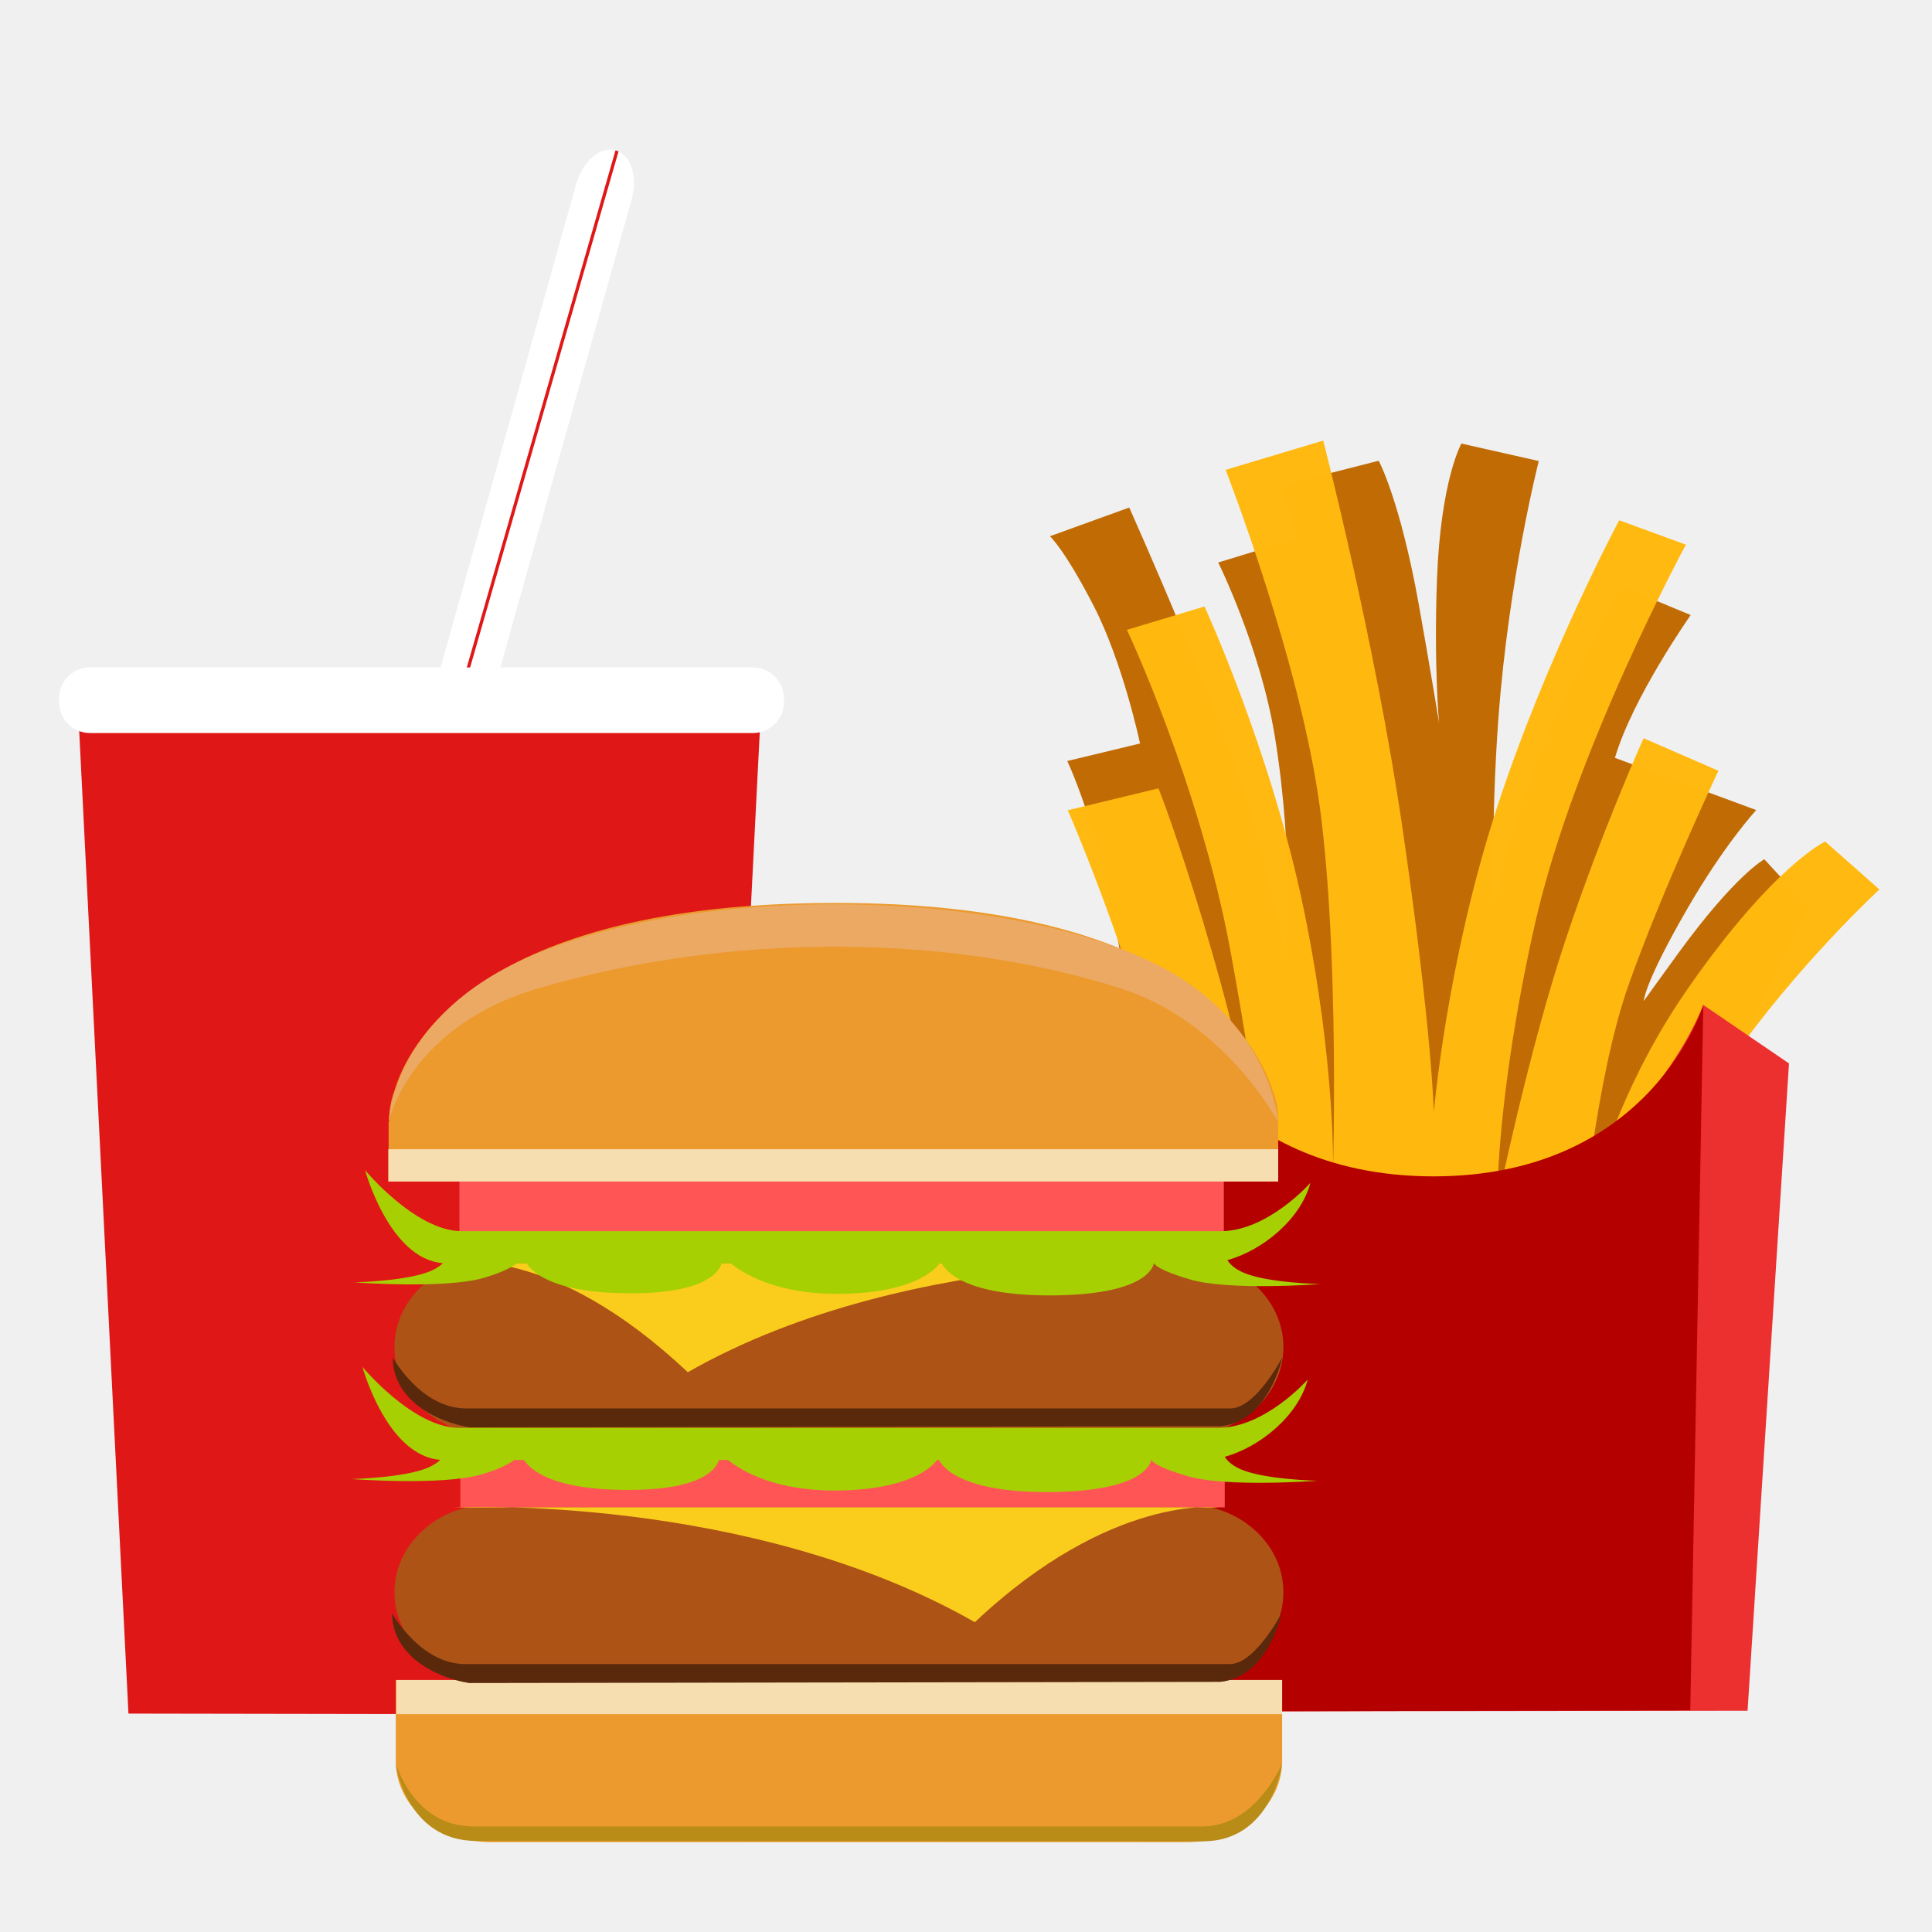
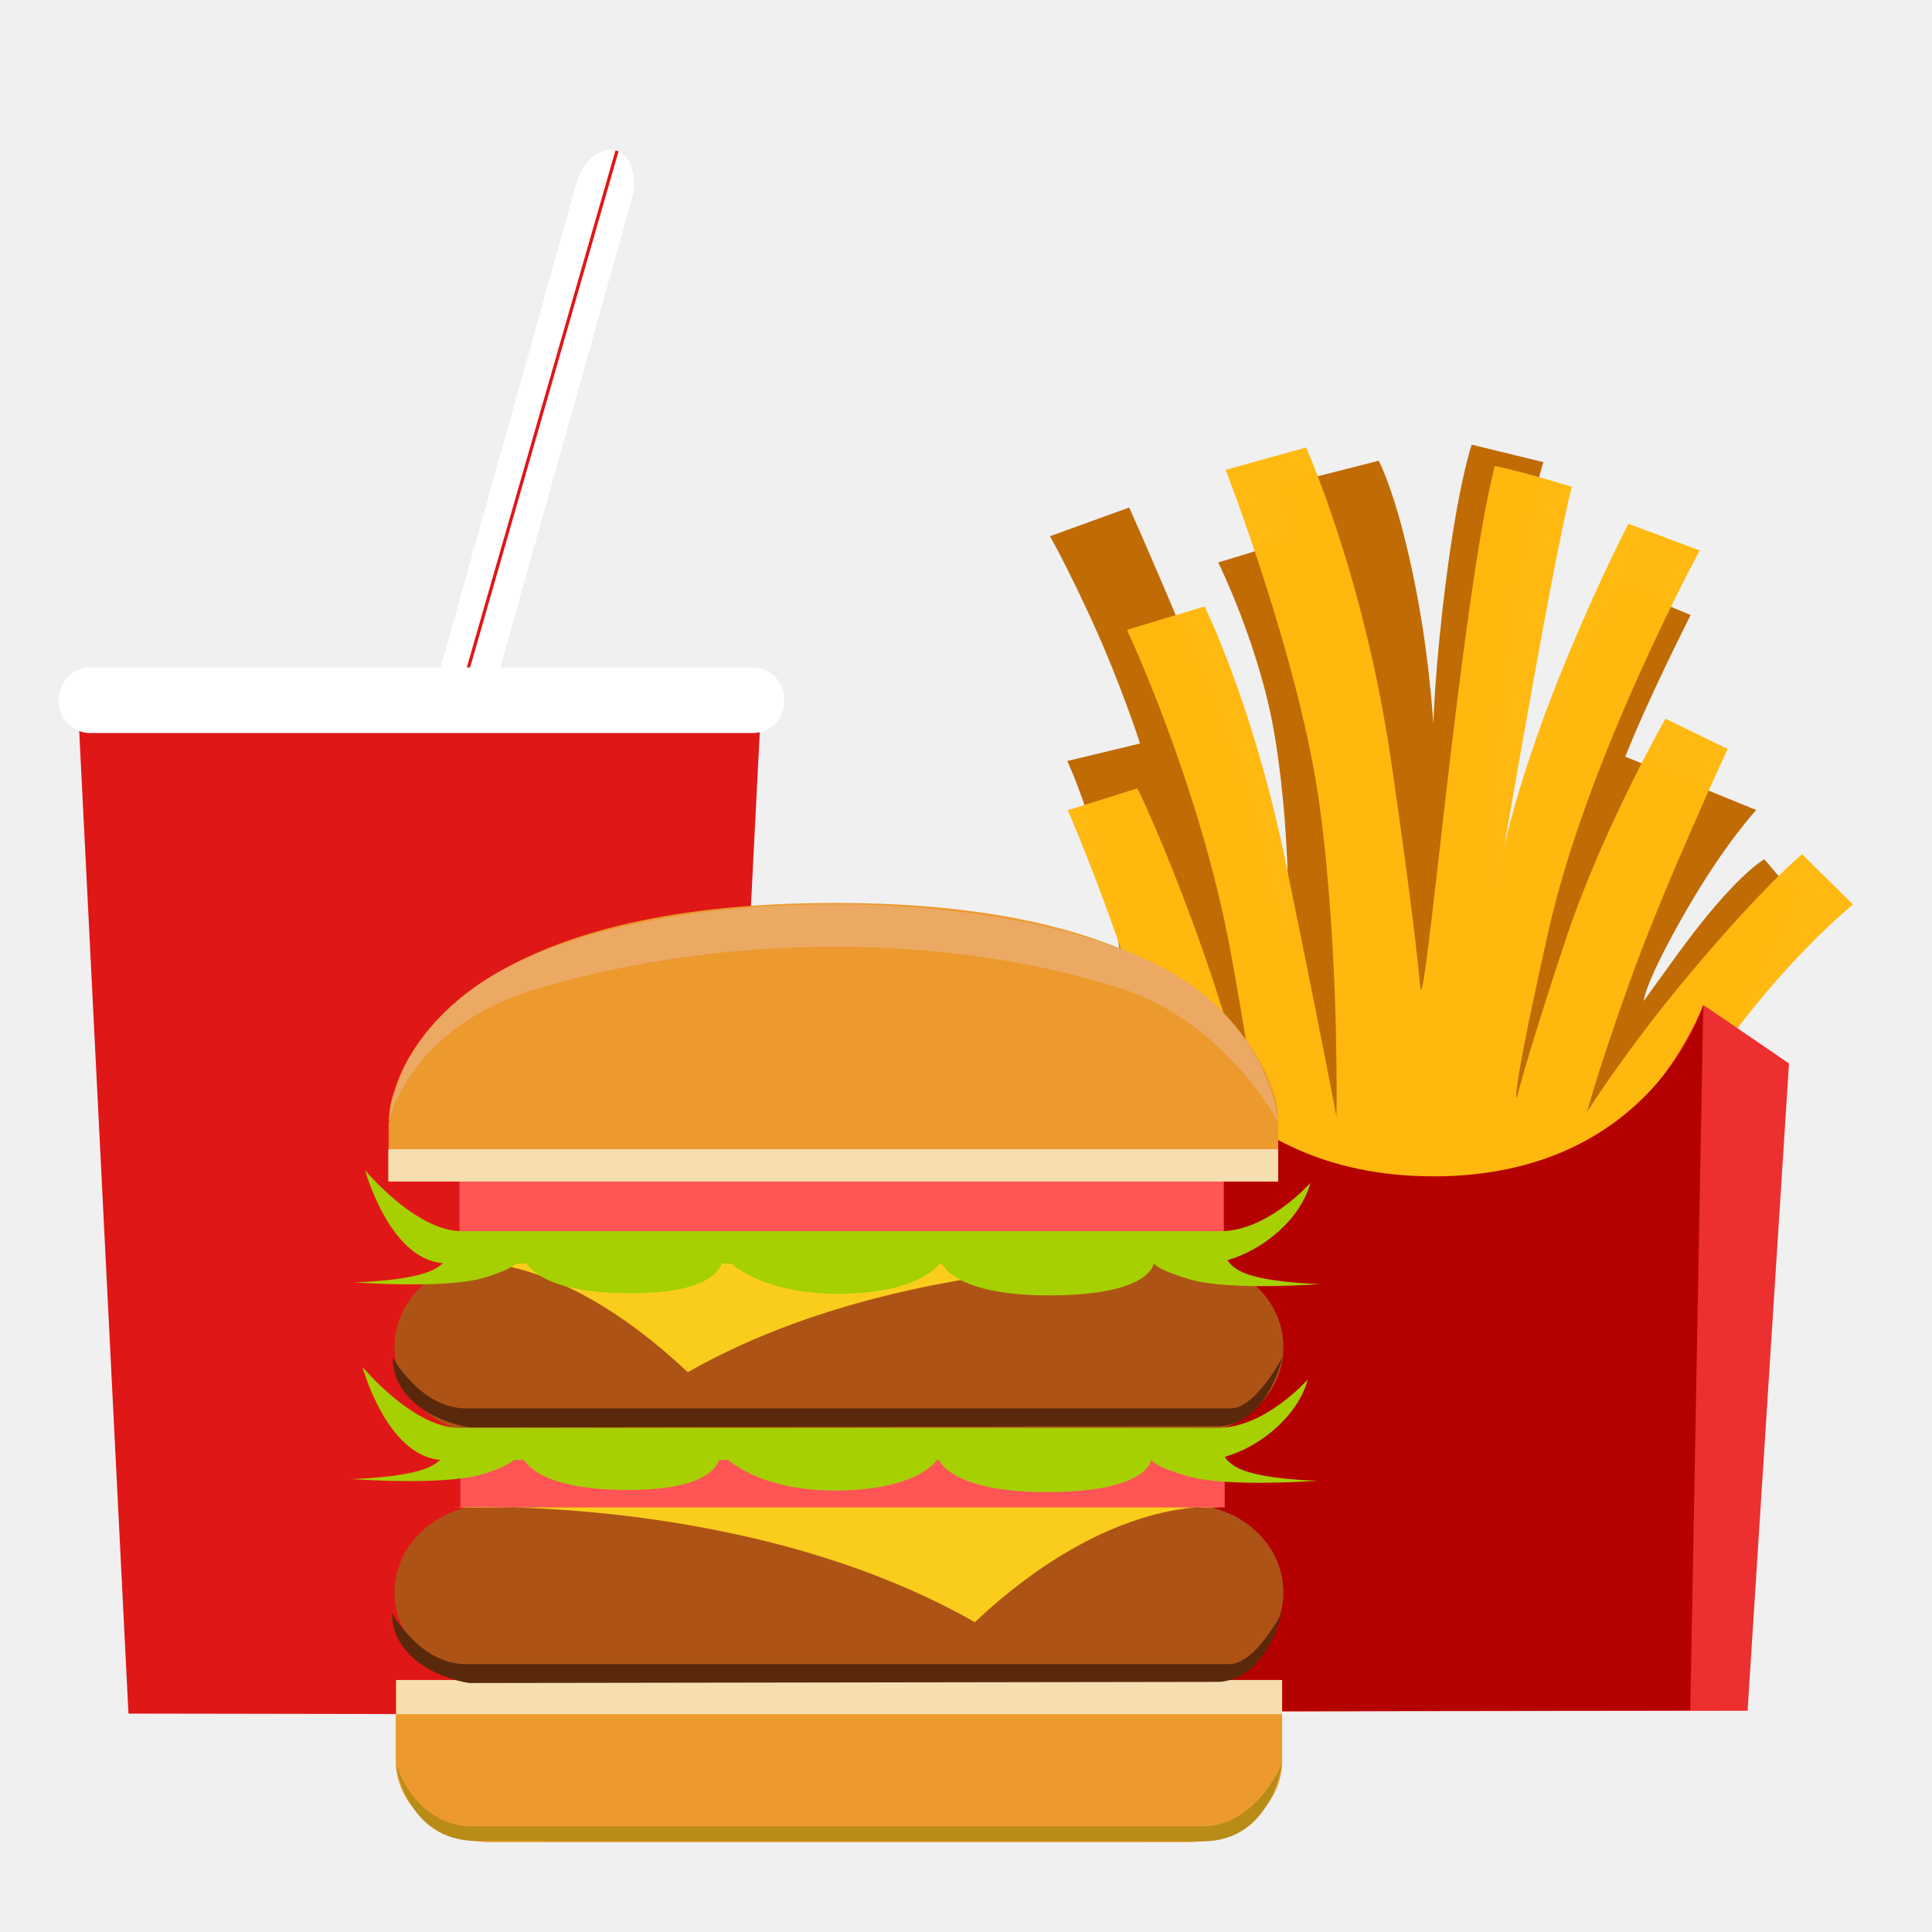
<svg xmlns="http://www.w3.org/2000/svg" width="450pt" height="450pt" viewBox="0 0 158.75 158.75" version="1.1" id="svg8">
  <defs id="defs2" />
  <g id="layer1" transform="translate(0,-138.25)">
    <g id="g1356">
-       <path id="path1349" d="m 91.063,242.678 c 0,0 2.77,-8.489 1.567,-21.318 -1.203,-12.829 -4.935,-20.578 -4.935,-20.578 l 5.981,-1.44 c 0,0 -1.392,-6.606 -3.797,-11.283 -2.405,-4.677 -3.608,-5.746 -3.608,-5.746 l 6.516,-2.36 c 0,0 8.184,18.262 10.322,26.28 2.138,8.018 2.64,11.294 2.64,11.294 0,0 0.598,-9.059 -1.004,-18.808 -1.2,-7.3 -4.645,-14.249 -4.645,-14.249 l 6.405,-1.96 -1.144,-4.382 7.927,-2.019 c 0,0 1.753,3.232 3.295,11.822 0.935,5.212 1.666,9.734 1.666,9.734 0,0 -0.44,-4.6 -0.173,-11.816 0.302,-8.151 2.005,-11.152 2.005,-11.152 l 6.359,1.434 c 0,0 -2.458,9.584 -3.315,21.105 -0.646,8.688 -0.371,16.082 -0.371,16.082 0,0 1.203,-7.484 4.544,-14.833 3.341,-7.35 6.014,-12.027 6.014,-12.027 l 5.61,2.33 c 0,0 -4.759,6.751 -6.224,11.734 l 11.611,4.29 c 0,0 -2.578,2.761 -5.685,8.143 -3.567,6.177 -3.553,7.543 -3.553,7.543 0,0 1.194,-1.678 2.885,-3.996 4.665,-6.394 7.016,-7.647 7.016,-7.647 l 3.688,4.005 -13.418,26.836 z" style="fill:#c16b05;fill-opacity:1;stroke:none;stroke-width:0.265px;stroke-linecap:butt;stroke-linejoin:miter;stroke-opacity:1" />
+       <path id="path1349" d="m 91.063,242.678 c 0,0 2.77,-8.489 1.567,-21.318 -1.203,-12.829 -4.935,-20.578 -4.935,-20.578 l 5.981,-1.44 c 0,0 -1.543,-4.814 -3.892,-9.961 -2.183,-4.785 -3.514,-7.069 -3.514,-7.069 l 6.516,-2.36 c 0,0 8.184,18.262 10.322,26.28 2.138,8.018 2.64,11.294 2.64,11.294 0,0 0.598,-9.059 -1.004,-18.808 -1.2,-7.3 -4.645,-14.249 -4.645,-14.249 l 6.405,-1.96 -1.144,-4.382 7.927,-2.019 c 0,0 1.753,3.232 3.295,11.822 0.935,5.212 1.193,9.828 1.193,9.828 0,0 0.127,-4.695 1.056,-11.911 1.041,-8.089 2.099,-11.058 2.099,-11.058 l 5.887,1.434 c 0,0 -2.93,9.489 -3.788,21.01 -0.646,8.688 -0.277,16.082 -0.277,16.082 0,0 1.203,-7.484 4.544,-14.833 3.341,-7.35 6.014,-12.027 6.014,-12.027 l 5.61,2.33 c 0,0 -3.436,6.751 -5.373,11.64 l 10.761,4.384 c 0,0 -2.578,2.761 -5.685,8.143 -3.567,6.177 -3.553,7.543 -3.553,7.543 0,0 1.194,-1.678 2.885,-3.996 4.665,-6.394 7.016,-7.647 7.016,-7.647 l 2.365,2.777 -12.095,28.065 z" style="fill:#c16b05;fill-opacity:1;stroke:none;stroke-width:0.265px;stroke-linecap:butt;stroke-linejoin:miter;stroke-opacity:1" />
    </g>
-     <path style="fill:#ffb80f;fill-opacity:0.992;stroke:none;stroke-width:0.265px;stroke-linecap:butt;stroke-linejoin:miter;stroke-opacity:1" d="m 98.972,246.617 c 0,0 0,-6.949 -3.474,-19.511 -3.474,-12.562 -7.758,-22.278 -7.758,-22.278 l 7.431,-1.795 c 0.022,-0.307 6.901,18.488 8.745,33.16 0,0 -0.267,-6.014 -2.806,-19.778 -2.539,-13.764 -8.513,-26.414 -8.513,-26.414 l 6.375,-1.917 c 0,0 5.479,11.893 8.152,24.856 2.673,12.963 2.405,21.686 2.405,21.686 0,0 0.535,-17.944 -1.069,-29.972 -1.604,-12.027 -7.751,-27.796 -7.751,-27.796 l 8.018,-2.405 c 0,0 4.314,16.679 6.548,32.072 2.405,16.574 2.539,23.119 2.539,23.119 0,0 1.059,-12.339 5.14,-24.878 4.081,-12.54 10.095,-23.765 10.095,-23.765 l 5.479,2.005 c 0,0 -9.221,16.972 -12.428,31.271 -3.207,14.299 -3.074,22.852 -3.074,22.852 0,0 2.539,-12.428 5.613,-21.649 3.074,-9.221 6.414,-16.571 6.414,-16.571 l 6.147,2.673 c 0,0 -4.544,9.622 -7.35,17.506 -2.806,7.884 -3.898,20.884 -3.898,20.884 0,0 1.627,-10.27 8.709,-20.455 7.083,-10.185 11.314,-12.118 11.314,-12.118 l 4.455,3.938 c 0,0 -6.815,6.281 -12.294,14.165 -5.479,7.884 -8.152,21.916 -8.152,21.916 z" id="path1347" />
+     <path style="fill:#ffb80f;fill-opacity:0.992;stroke:none;stroke-width:0.265px;stroke-linecap:butt;stroke-linejoin:miter;stroke-opacity:1" d="m 98.972,246.617 c 0,0 0,-6.949 -3.474,-19.511 -3.474,-12.562 -7.758,-22.278 -7.758,-22.278 l 5.694,-1.795 c 0.022,-0.307 8.639,18.488 10.483,33.16 0,0 -0.267,-6.014 -2.806,-19.778 -2.539,-13.764 -8.513,-26.414 -8.513,-26.414 l 6.375,-1.917 c 0,0 3.967,7.925 6.64,20.887 2.673,12.963 4.201,21.025 4.201,21.025 0,0 0.251,-13.314 -1.353,-25.341 -1.604,-12.027 -7.751,-27.796 -7.751,-27.796 l 6.601,-1.838 c 0,0 4.786,10.536 7.021,25.93 1.203,8.287 2.026,14.633 2.361,18.341 0.334,3.708 3.297,-31.697 6.132,-42.753 0,0 1.821,0.333 6.331,1.713 -1.871,7.16 -7.295,40.155 -6.294,33.413 1.937,-13.044 10.945,-30.379 10.945,-30.379 l 5.857,2.194 c 0,0 -9.221,16.972 -12.428,31.271 -3.207,14.299 -2.601,13.686 -2.601,13.686 0,0 0.933,-3.735 4.006,-12.955 3.074,-9.221 8.21,-18.177 8.21,-18.177 l 5.108,2.484 c 0,0 -5.3,11.417 -8.106,19.302 -2.806,7.884 -3.426,10.49 -3.426,10.49 0,0 3.215,-5.096 8.237,-11.1 6.24,-7.461 9.41,-10.039 9.41,-10.039 l 4.185,4.127 c 0,0 -5.681,4.58 -11.16,12.464 -5.479,7.884 -7.112,22.389 -7.112,22.389 z" id="path1347" />
    <path style="fill:#ec2f2f;fill-opacity:1;stroke:none;stroke-width:0.265px;stroke-linecap:butt;stroke-linejoin:miter;stroke-opacity:1" d="m 91.817,278.888 51.778,-0.067 3.404,-53.19 -7.043,-4.807 c 0,0 -5.875,15.747 -22.036,15.747 -16.162,0 -23.103,-15.77 -23.103,-15.77 l -7.378,4.83 z" id="path1322" />
    <path style="fill:#b50000;fill-opacity:1;stroke:none;stroke-width:0.265px;stroke-linecap:butt;stroke-linejoin:miter;stroke-opacity:1" d="M 96.46,278.882 94.818,220.801 c 0,0 5.027,14.109 22.969,14.109 17.943,0 22.17,-14.086 22.17,-14.086 l -1.07,57.963 z" id="path1329" />
    <g id="g1039" transform="translate(-185.3486,-57.30318)">
      <rect transform="rotate(15.67058)" rx="8" ry="3.528" y="136.456" x="280.952" height="56.656" width="4.725" id="rect1019" style="opacity:1;fill:#ffffff;fill-opacity:1;stroke:none;stroke-width:0.597;stroke-linecap:round;stroke-miterlimit:4;stroke-dasharray:none;stroke-opacity:1" />
      <path id="path1035" d="m 236.049,207.947 -12.24,42.561" style="fill:none;stroke:#e01717;stroke-width:0.265px;stroke-linecap:butt;stroke-linejoin:miter;stroke-opacity:1" />
    </g>
    <path style="fill:#e01717;fill-opacity:1;stroke:none;stroke-width:0.265px;stroke-linecap:butt;stroke-linejoin:miter;stroke-opacity:1" d="M 10.556,279.054 6.437,196.895 H 62.506 l -4.177,82.238 z" id="path1013" />
    <rect style="opacity:1;fill:#ffffff;fill-opacity:1;stroke:none;stroke-width:0.706;stroke-linecap:round;stroke-miterlimit:4;stroke-dasharray:none;stroke-opacity:1" id="rect1017" width="59.567" height="5.39" x="4.849" y="193.092" ry="2.551" />
    <g id="g1031" transform="translate(-158.0459,-46.94663)">
      <path id="rect1990-0" d="m 190.564,323.242 v 6.662 0.194 h 0.006 c 0.12,3.6 3.563,6.467 7.825,6.467 h 57.17 c 4.261,0 7.704,-2.868 7.825,-6.467 h 0.006 v -0.194 -6.662 h -7.83 -57.17 z" style="opacity:1;fill:#ec9a2e;fill-opacity:1;stroke:none;stroke-width:0.698;stroke-linecap:round;stroke-miterlimit:4;stroke-dasharray:none;stroke-opacity:1" />
      <rect ry="8" rx="8" y="308.816" x="190.461" height="14.426" width="73.04" id="rect1898-8-1" style="opacity:1;fill:#ae5316;fill-opacity:1;stroke:none;stroke-width:0.706;stroke-linecap:round;stroke-miterlimit:4;stroke-dasharray:none;stroke-opacity:1" />
      <rect y="303.844" x="195.872" height="5.212" width="62.808" id="rect1948-8" style="opacity:1;fill:#ff5555;fill-opacity:1;stroke:none;stroke-width:0.511;stroke-linecap:round;stroke-miterlimit:4;stroke-dasharray:none;stroke-opacity:1" />
      <rect ry="8" rx="8" y="288.67" x="190.462" height="14.426" width="73.04" id="rect1898-8" style="opacity:1;fill:#ae5316;fill-opacity:1;stroke:none;stroke-width:0.706;stroke-linecap:round;stroke-miterlimit:4;stroke-dasharray:none;stroke-opacity:1" />
      <rect y="281.393" x="195.797" height="5.212" width="62.808" id="rect1948" style="opacity:1;fill:#ff5555;fill-opacity:1;stroke:none;stroke-width:0.511;stroke-linecap:round;stroke-miterlimit:4;stroke-dasharray:none;stroke-opacity:1" />
      <path id="path1894" d="m 226.7,259.39 c -29.42,0 -35.169,11.768 -36.247,15.445 -5e-5,1.8e-4 5e-5,2.7e-4 0,5.3e-4 -0.274,0.729 -0.424,1.511 -0.424,2.325 0,0.07 0.004,0.138 0.006,0.207 -0.003,10e-4 -0.056,0.022 -0.056,0.022 v 4.887 H 263.075 v -4.887 c 0,0 -0.012,-0.004 -0.012,-0.004 0.003,-0.075 0.006,-0.15 0.006,-0.225 0,-0.882 -0.174,-1.726 -0.493,-2.506 -1.48,-4.357 -7.967,-15.265 -35.876,-15.265 z" style="fill:#ec9a2e;fill-opacity:1;stroke:none;stroke-width:0.212px;stroke-linecap:butt;stroke-linejoin:miter;stroke-opacity:1" />
      <path id="path1923-0" d="m 187.827,297.512 c 0,0 1.986,7.304 6.397,7.638 -0.232,0.222 -0.547,0.44 -0.985,0.632 -1.941,0.85 -6.309,0.945 -6.309,0.945 0,0 7.473,0.567 10.676,-0.378 1.463,-0.432 2.254,-0.852 2.686,-1.183 h 0.806 c 0.606,0.905 2.49,2.426 8.35,2.459 5.982,0.034 7.372,-1.554 7.683,-2.459 h 0.742 c 1.149,0.92 3.899,2.552 8.949,2.504 5.994,-0.057 7.81,-1.952 8.213,-2.504 h 0.168 c 0.298,0.585 1.861,2.674 9.044,2.633 7.505,-0.043 8.306,-2.196 8.392,-2.633 h 0.032 c 0.088,0.179 0.564,0.62 2.951,1.324 3.203,0.945 10.677,0.378 10.677,0.378 0,0 -4.368,-0.094 -6.309,-0.945 -0.695,-0.305 -1.088,-0.673 -1.309,-1.021 2.877,-0.8 6.014,-3.341 6.821,-6.351 0,0 -3.496,3.969 -7.371,3.969 h -62.366 c -3.78,0 -7.938,-5.008 -7.938,-5.008 z" style="fill:#a6d002;fill-opacity:1;stroke:none;stroke-width:0.265px;stroke-linecap:butt;stroke-linejoin:miter;stroke-opacity:1" />
      <path id="path1953-6-7" d="m 195.502,288.99 h 62.808 c 0,0 -25.109,-1.669 -43.751,8.961 -11.222,-10.586 -19.058,-8.961 -19.058,-8.961 z" style="fill:#facd1d;fill-opacity:1;stroke:none;stroke-width:0.265px;stroke-linecap:butt;stroke-linejoin:miter;stroke-opacity:1" />
      <path id="path1923" d="m 188.046,281.352 c 0,0 1.986,7.304 6.397,7.638 -0.232,0.222 -0.547,0.44 -0.985,0.632 -1.941,0.85 -6.309,0.945 -6.309,0.945 0,0 7.473,0.567 10.676,-0.378 1.463,-0.432 2.254,-0.852 2.686,-1.183 h 0.806 c 0.606,0.905 2.49,2.426 8.35,2.459 5.982,0.034 7.372,-1.554 7.683,-2.459 h 0.742 c 1.149,0.92 3.899,2.552 8.949,2.504 5.994,-0.057 7.81,-1.952 8.213,-2.504 h 0.168 c 0.298,0.585 1.861,2.674 9.044,2.633 7.505,-0.043 8.306,-2.196 8.392,-2.633 h 0.032 c 0.088,0.179 0.564,0.62 2.951,1.324 3.203,0.945 10.677,0.378 10.677,0.378 0,0 -4.368,-0.094 -6.309,-0.945 -0.695,-0.305 -1.088,-0.673 -1.309,-1.021 2.877,-0.8 6.014,-3.341 6.821,-6.351 0,0 -3.496,3.969 -7.371,3.969 H 195.984 c -3.78,0 -7.938,-5.008 -7.938,-5.008 z" style="fill:#a6d002;fill-opacity:1;stroke:none;stroke-width:0.265px;stroke-linecap:butt;stroke-linejoin:miter;stroke-opacity:1" />
      <path id="path1953-6" d="m 258.151,309.056 h -62.808 c 0,0 24.164,-1.196 42.806,9.434 11.222,-10.586 20.003,-9.434 20.003,-9.434 z" style="fill:#facd1d;fill-opacity:1;stroke:none;stroke-width:0.265px;stroke-linecap:butt;stroke-linejoin:miter;stroke-opacity:1" />
    </g>
    <rect style="opacity:1;fill:#f7deb0;fill-opacity:1;stroke:none;stroke-width:1.043;stroke-linecap:round;stroke-miterlimit:4;stroke-dasharray:none;stroke-opacity:1" id="rect1041" width="72.781" height="2.804" x="32.569" y="276.295" />
    <rect style="opacity:1;fill:#f7deb0;fill-opacity:1;stroke:none;stroke-width:1.016;stroke-linecap:round;stroke-miterlimit:4;stroke-dasharray:none;stroke-opacity:1" id="rect1041-2" width="73.122" height="2.65" x="31.907" y="232.681" />
    <path style="fill:#5a290c;fill-opacity:1;stroke:none;stroke-width:0.265px;stroke-linecap:butt;stroke-linejoin:miter;stroke-opacity:1" d="m 32.271,249.794 c 0,0 2.315,4.181 6,4.181 h 62.838 c 2.079,0 4.252,-4.181 4.252,-4.181 0,0 -1.087,5.268 -5.055,5.646 0,0 -58.114,0.095 -61.705,0.095 -2.76,-0.441 -6.331,-2.269 -6.331,-5.74 z" id="path1062" />
    <path style="fill:#5a290c;fill-opacity:1;stroke:none;stroke-width:0.265px;stroke-linecap:butt;stroke-linejoin:miter;stroke-opacity:1" d="m 32.217,270.802 c 0,0 2.315,4.181 6,4.181 H 101.055 c 2.079,0 4.252,-4.181 4.252,-4.181 0,0 -1.087,5.268 -5.055,5.646 0,0 -58.114,0.095 -61.705,0.095 -2.76,-0.441 -6.331,-2.269 -6.331,-5.74 z" id="path1062-0" />
    <path style="fill:#b88c16;fill-opacity:1;stroke:none;stroke-width:0.265px;stroke-linecap:butt;stroke-linejoin:miter;stroke-opacity:1" d="m 105.344,283.151 c 0,0 -2.107,5.173 -6.549,5.173 H 38.886 c -4.914,0 -6.361,-5.173 -6.361,-5.173 0,0 0.795,6.368 6.643,6.368 l 59.658,0.031 c 5.72,0.003 6.518,-6.399 6.518,-6.399" id="path1079" />
    <path style="fill:#eba963;fill-opacity:1;stroke:none;stroke-width:0.265px;stroke-linecap:butt;stroke-linejoin:miter;stroke-opacity:1" d="m 31.933,230.444 c 0,0 1.62,-7.849 12.303,-10.985 15.371,-4.512 33.338,-4.61 47.841,0 8.586,2.729 12.94,10.981 12.94,10.981 0,0 -0.507,-7.684 -9.065,-12.451 -12.268,-6.834 -39.438,-7.407 -53.454,-0.668 -10.308,4.956 -10.565,13.123 -10.565,13.123 z" id="path1083" />
  </g>
</svg>
